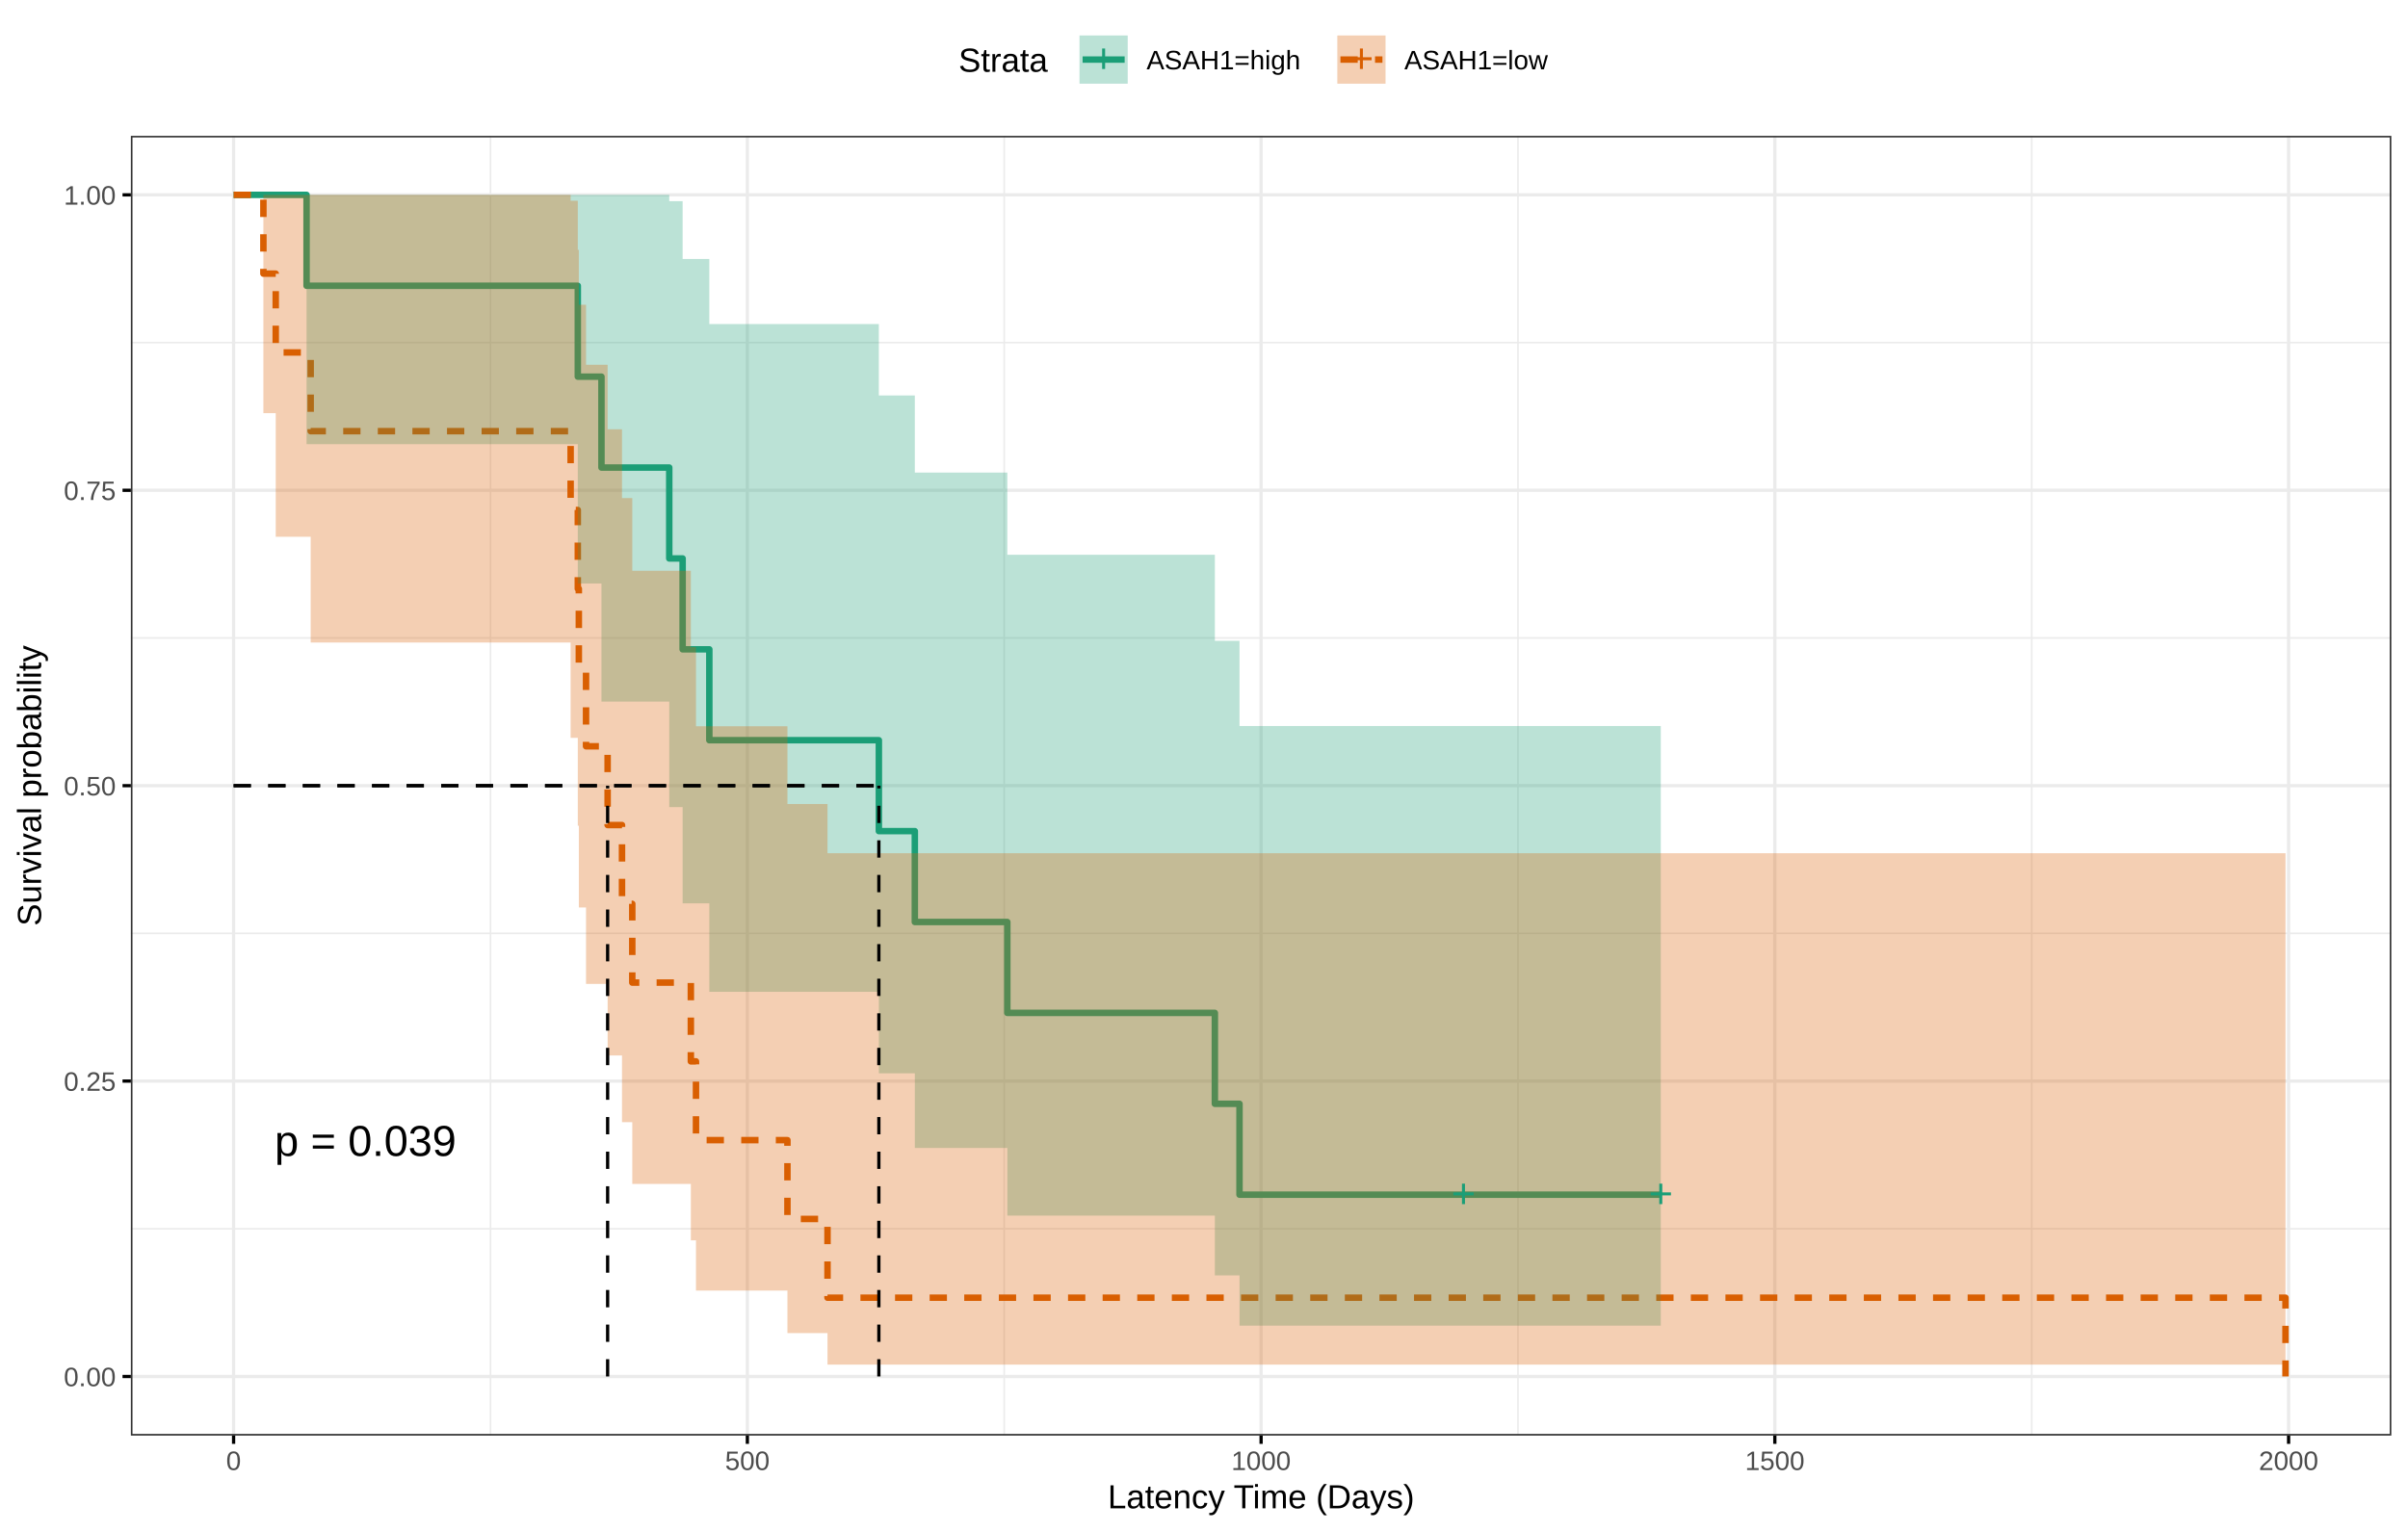
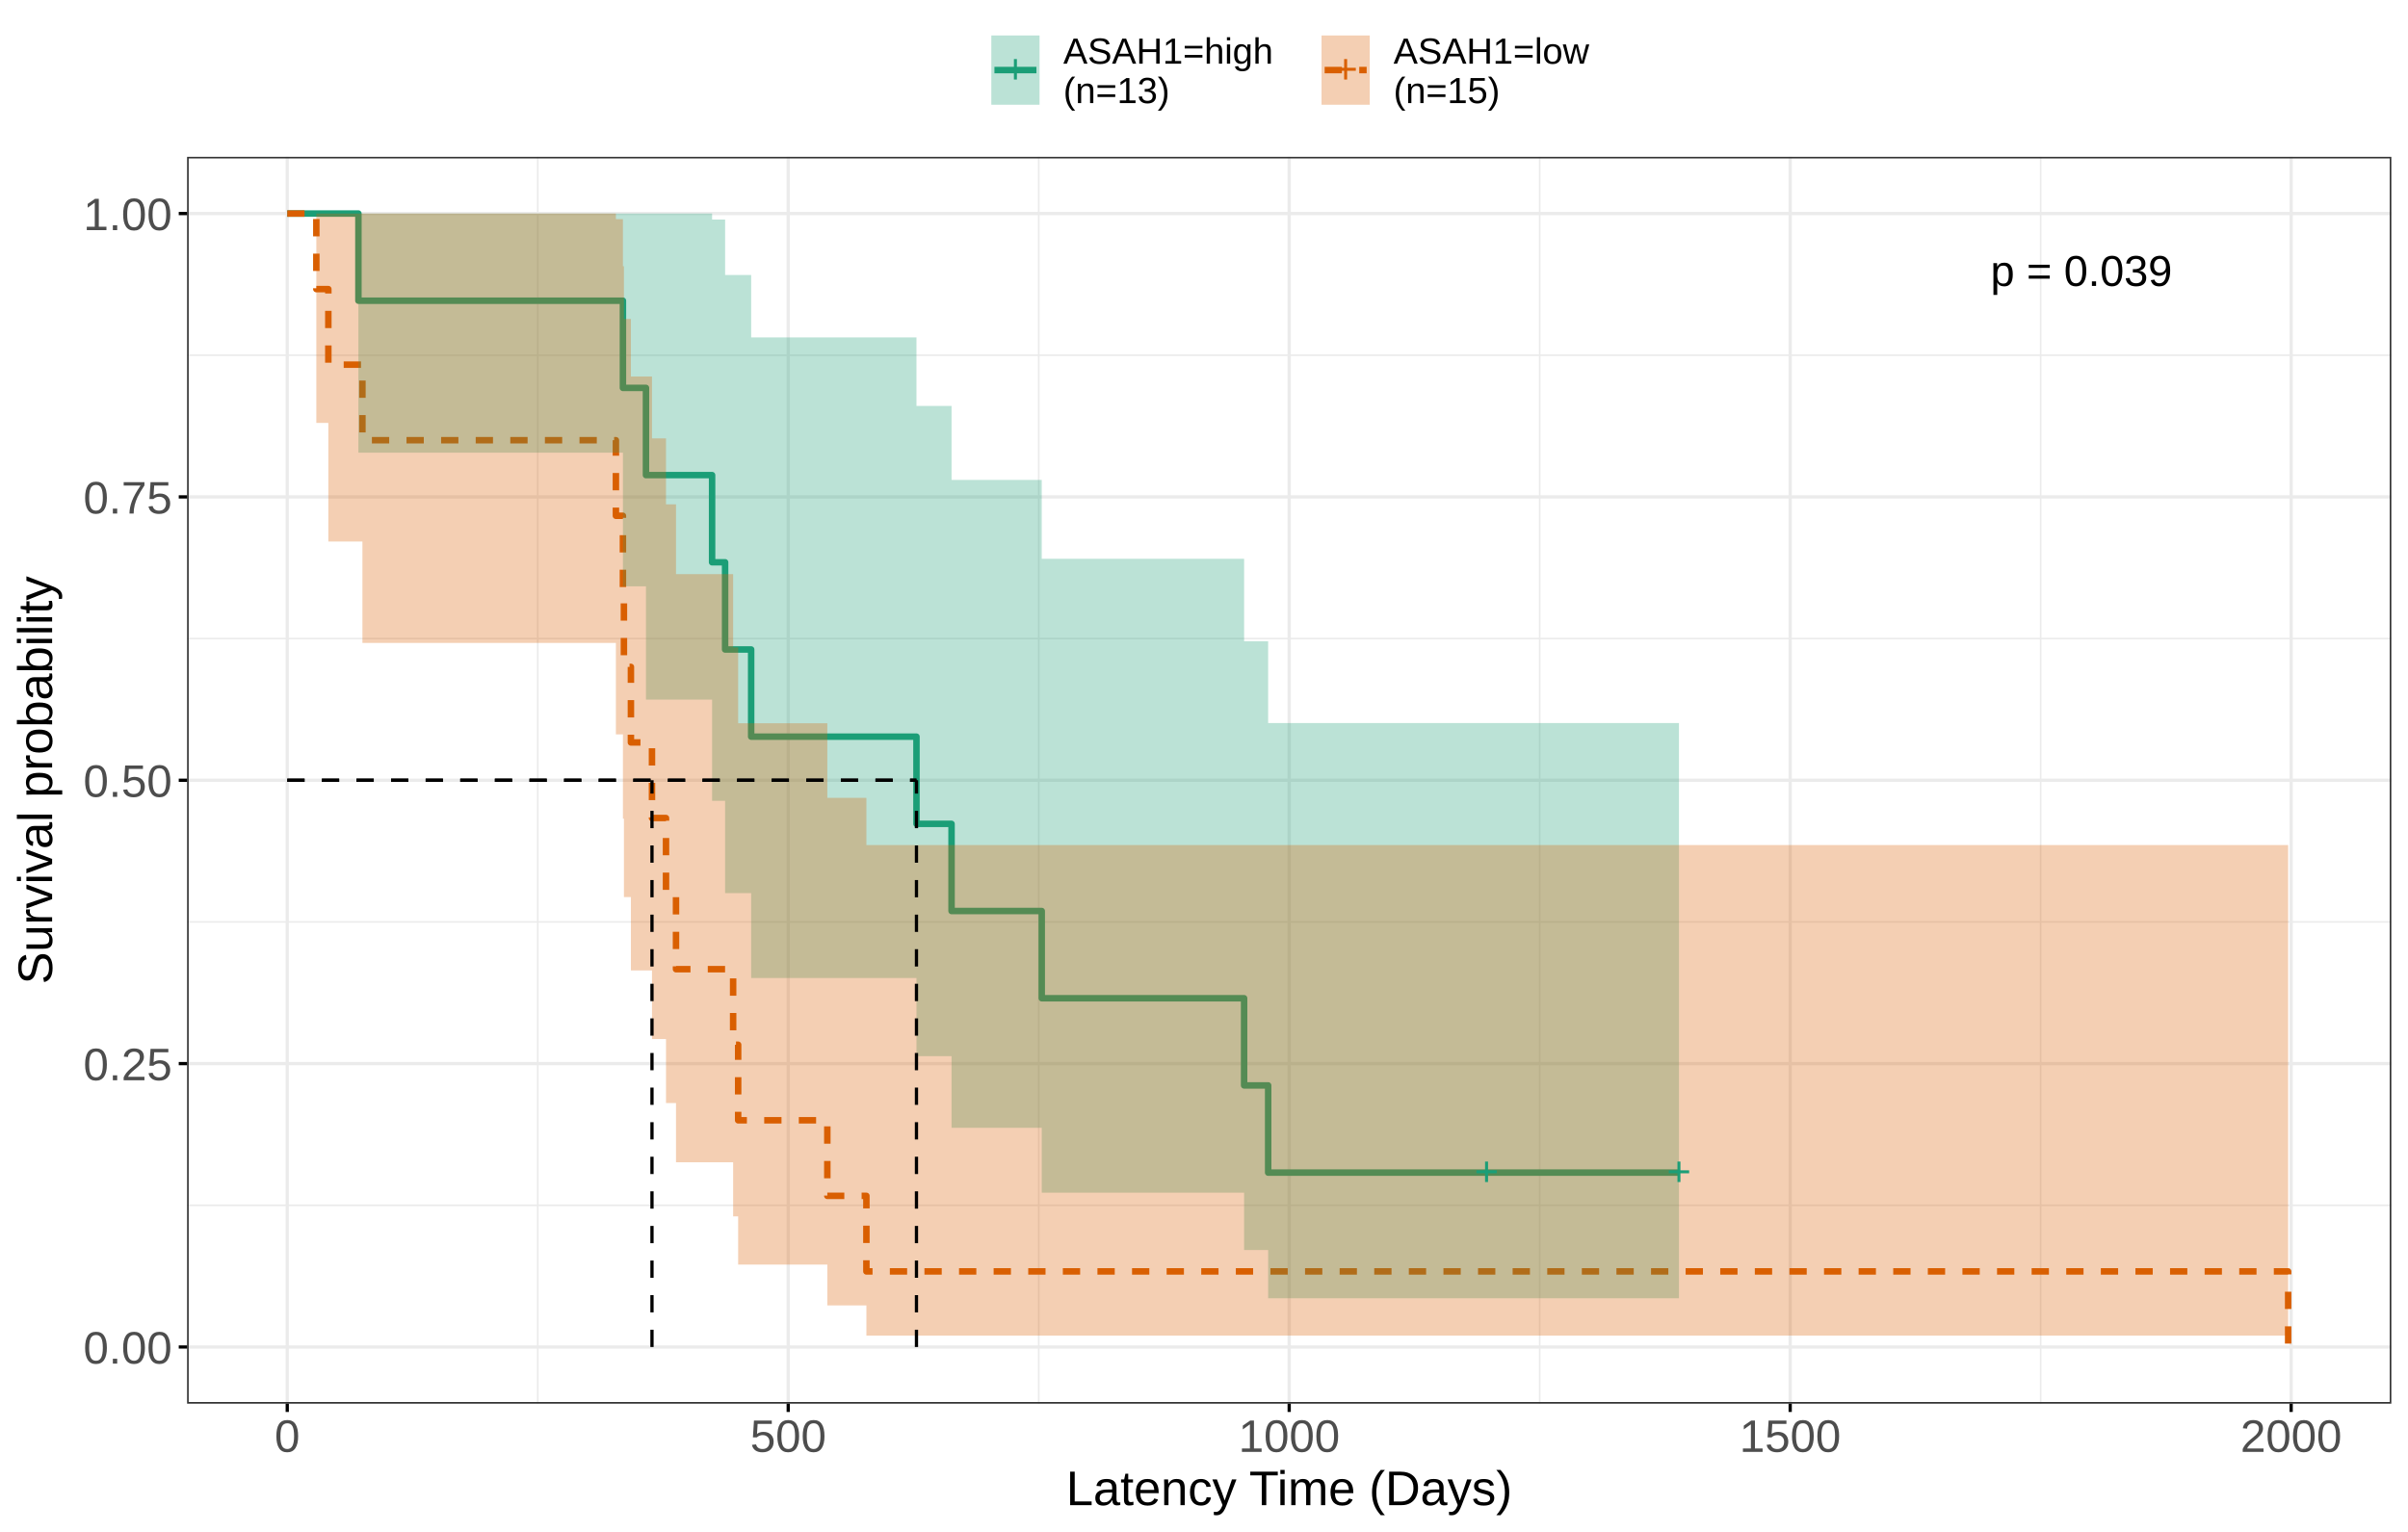
<svg xmlns="http://www.w3.org/2000/svg" class="svglite" width="792.00pt" height="504.00pt" viewBox="0 0 792.00 504.00">
  <defs>
    <style type="text/css">
    .svglite line, .svglite polyline, .svglite polygon, .svglite path, .svglite rect, .svglite circle {
      fill: none;
      stroke: #000000;
      stroke-linecap: round;
      stroke-linejoin: round;
      stroke-miterlimit: 10.00;
    }
    .svglite text {
      white-space: pre;
    }
  </style>
  </defs>
  <rect width="100%" height="100%" style="stroke: none; fill: #FFFFFF;" />
  <defs>
    <clipPath id="cpMC4wMHw3OTIuMDB8MC4wMHw1MDQuMDA=">
      <rect x="0.00" y="0.00" width="792.00" height="504.00" />
    </clipPath>
  </defs>
  <g clip-path="url(#cpMC4wMHw3OTIuMDB8MC4wMHw1MDQuMDA=)">
-     <rect x="0.00" y="0.00" width="792.00" height="504.00" style="stroke-width: 1.07; stroke: #FFFFFF; fill: #FFFFFF;" />
+     <rect x="0" y="-0" width="792.00" height="504.00" style="stroke-width: 1.07; stroke: #FFFFFF; fill: #FFFFFF;" />
  </g>
  <defs>
-     <clipPath id="cpNDMuMDR8Nzg2LjUyfDQ0LjY4fDQ3Mi4yOQ==">
-       <rect x="43.04" y="44.68" width="743.48" height="427.62" />
+     <clipPath id="cpNjEuNTN8Nzg2LjUyfDUxLjYwfDQ2MS44MA==">
+       <rect x="61.53" y="51.60" width="724.99" height="410.20" />
    </clipPath>
  </defs>
-   <g clip-path="url(#cpNDMuMDR8Nzg2LjUyfDQ0LjY4fDQ3Mi4yOQ==)">
-     <rect x="43.04" y="44.68" width="743.48" height="427.62" style="stroke-width: 1.07; stroke: none; fill: #FFFFFF;" />
-     <polyline points="43.04,404.26 786.52,404.26 " style="stroke-width: 0.53; stroke: #EBEBEB; stroke-linecap: butt;" />
-     <polyline points="43.04,307.08 786.52,307.08 " style="stroke-width: 0.53; stroke: #EBEBEB; stroke-linecap: butt;" />
-     <polyline points="43.04,209.89 786.52,209.89 " style="stroke-width: 0.53; stroke: #EBEBEB; stroke-linecap: butt;" />
-     <polyline points="43.04,112.71 786.52,112.71 " style="stroke-width: 0.53; stroke: #EBEBEB; stroke-linecap: butt;" />
-     <polyline points="161.32,472.29 161.32,44.68 " style="stroke-width: 0.53; stroke: #EBEBEB; stroke-linecap: butt;" />
-     <polyline points="330.29,472.29 330.29,44.68 " style="stroke-width: 0.53; stroke: #EBEBEB; stroke-linecap: butt;" />
-     <polyline points="499.27,472.29 499.27,44.68 " style="stroke-width: 0.53; stroke: #EBEBEB; stroke-linecap: butt;" />
-     <polyline points="668.24,472.29 668.24,44.68 " style="stroke-width: 0.53; stroke: #EBEBEB; stroke-linecap: butt;" />
-     <polyline points="43.04,452.86 786.52,452.86 " style="stroke-width: 1.07; stroke: #EBEBEB; stroke-linecap: butt;" />
-     <polyline points="43.04,355.67 786.52,355.67 " style="stroke-width: 1.07; stroke: #EBEBEB; stroke-linecap: butt;" />
-     <polyline points="43.04,258.49 786.52,258.49 " style="stroke-width: 1.07; stroke: #EBEBEB; stroke-linecap: butt;" />
-     <polyline points="43.04,161.30 786.52,161.30 " style="stroke-width: 1.07; stroke: #EBEBEB; stroke-linecap: butt;" />
-     <polyline points="43.04,64.11 786.52,64.11 " style="stroke-width: 1.07; stroke: #EBEBEB; stroke-linecap: butt;" />
-     <polyline points="76.83,472.29 76.83,44.68 " style="stroke-width: 1.07; stroke: #EBEBEB; stroke-linecap: butt;" />
-     <polyline points="245.81,472.29 245.81,44.68 " style="stroke-width: 1.07; stroke: #EBEBEB; stroke-linecap: butt;" />
-     <polyline points="414.78,472.29 414.78,44.68 " style="stroke-width: 1.07; stroke: #EBEBEB; stroke-linecap: butt;" />
-     <polyline points="583.75,472.29 583.75,44.68 " style="stroke-width: 1.07; stroke: #EBEBEB; stroke-linecap: butt;" />
-     <polyline points="752.73,472.29 752.73,44.68 " style="stroke-width: 1.07; stroke: #EBEBEB; stroke-linecap: butt;" />
-     <polyline points="76.83,64.11 100.83,64.11 100.83,94.02 190.04,94.02 190.04,123.92 197.82,123.92 197.82,153.82 220.12,153.82 220.12,183.73 224.52,183.73 224.52,213.63 233.30,213.63 233.30,243.53 289.06,243.53 289.06,273.44 300.89,273.44 300.89,303.34 331.31,303.34 331.31,333.24 399.57,333.24 399.57,363.15 407.68,363.15 407.68,393.05 481.35,393.05 481.35,393.05 546.24,393.05 546.24,393.05 " style="stroke-width: 2.13; stroke: #1B9E77; stroke-linecap: butt;" />
-     <polyline points="76.83,64.11 86.63,64.11 86.63,90.03 90.69,90.03 90.69,115.95 102.18,115.95 102.18,141.86 187.68,141.86 187.68,167.78 190.04,167.78 190.04,193.70 190.38,193.70 190.38,219.61 192.75,219.61 192.75,245.53 199.85,245.53 199.85,271.44 204.58,271.44 204.58,297.36 207.96,297.36 207.96,323.28 227.22,323.28 227.22,349.19 228.91,349.19 228.91,375.11 258.99,375.11 258.99,401.03 272.17,401.03 272.17,426.94 751.71,426.94 751.71,452.86 " style="stroke-width: 2.13; stroke: #D95F02; stroke-dasharray: 5.69,5.69; stroke-linecap: butt;" />
-     <polygon points="76.83,64.11 100.83,64.11 100.83,64.11 190.04,64.11 190.04,64.11 197.82,64.11 197.82,64.11 220.12,64.11 220.12,66.18 224.52,66.18 224.52,85.20 233.30,85.20 233.30,106.61 289.06,106.61 289.06,130.11 300.89,130.11 300.89,155.48 331.31,155.48 331.31,182.52 399.57,182.52 399.57,210.83 407.68,210.83 407.68,238.86 481.35,238.86 481.35,238.86 546.24,238.86 546.24,238.86 546.24,436.14 546.24,436.14 481.35,436.14 481.35,436.14 407.68,436.14 407.68,419.61 399.57,419.61 399.57,399.93 331.31,399.93 331.31,377.68 300.89,377.68 300.89,353.12 289.06,353.12 289.06,326.31 233.30,326.31 233.30,297.20 224.52,297.20 224.52,265.54 220.12,265.54 220.12,230.83 197.82,230.83 197.82,191.97 190.04,191.97 190.04,146.13 100.83,146.13 100.83,64.11 76.83,64.11 " style="stroke-width: 0.00; stroke: none; stroke-linecap: butt; fill: #1B9E77; fill-opacity: 0.30;" />
-     <polyline points="76.83,64.11 100.83,64.11 100.83,64.11 190.04,64.11 190.04,64.11 197.82,64.11 197.82,64.11 220.12,64.11 220.12,66.18 224.52,66.18 224.52,85.20 233.30,85.20 233.30,106.61 289.06,106.61 289.06,130.11 300.89,130.11 300.89,155.48 331.31,155.48 331.31,182.52 399.57,182.52 399.57,210.83 407.68,210.83 407.68,238.86 481.35,238.86 481.35,238.86 546.24,238.86 546.24,238.86 " style="stroke-width: 1.07; stroke: none; stroke-linecap: butt;" />
-     <polyline points="546.24,436.14 546.24,436.14 481.35,436.14 481.35,436.14 407.68,436.14 407.68,419.61 399.57,419.61 399.57,399.93 331.31,399.93 331.31,377.68 300.89,377.68 300.89,353.12 289.06,353.12 289.06,326.31 233.30,326.31 233.30,297.20 224.52,297.20 224.52,265.54 220.12,265.54 220.12,230.83 197.82,230.83 197.82,191.97 190.04,191.97 190.04,146.13 100.83,146.13 100.83,64.11 76.83,64.11 " style="stroke-width: 1.07; stroke: none; stroke-linecap: butt;" />
-     <polygon points="76.83,64.11 86.63,64.11 86.63,64.11 90.69,64.11 90.69,64.11 102.18,64.11 102.18,64.11 187.68,64.11 187.68,66.05 190.04,66.05 190.04,82.19 190.38,82.19 190.38,100.27 192.75,100.27 192.75,120.01 199.85,120.01 199.85,141.24 204.58,141.24 204.58,163.86 207.96,163.86 207.96,187.79 227.22,187.79 227.22,212.92 228.91,212.92 228.91,238.94 258.99,238.94 258.99,264.52 272.17,264.52 272.17,280.71 751.71,280.71 751.71,448.96 272.17,448.96 272.17,438.59 258.99,438.59 258.99,424.60 228.91,424.60 228.91,408.07 227.22,408.07 227.22,389.51 207.96,389.51 207.96,369.19 204.58,369.19 204.58,347.25 199.85,347.25 199.85,323.71 192.75,323.71 192.75,298.56 190.38,298.56 190.38,271.66 190.04,271.66 190.04,242.75 187.68,242.75 187.68,211.39 102.18,211.39 102.18,176.60 90.69,176.60 90.69,135.93 86.63,135.93 86.63,64.11 76.83,64.11 " style="stroke-width: 0.00; stroke: none; stroke-linecap: butt; fill: #D95F02; fill-opacity: 0.30;" />
-     <polyline points="76.83,64.11 86.63,64.11 86.63,64.11 90.69,64.11 90.69,64.11 102.18,64.11 102.18,64.11 187.68,64.11 187.68,66.05 190.04,66.05 190.04,82.19 190.38,82.19 190.38,100.27 192.75,100.27 192.75,120.01 199.85,120.01 199.85,141.24 204.58,141.24 204.58,163.86 207.96,163.86 207.96,187.79 227.22,187.79 227.22,212.92 228.91,212.92 228.91,238.94 258.99,238.94 258.99,264.52 272.17,264.52 272.17,280.71 751.71,280.71 " style="stroke-width: 1.07; stroke: none; stroke-linecap: butt;" />
-     <polyline points="751.71,448.96 272.17,448.96 272.17,438.59 258.99,438.59 258.99,424.60 228.91,424.60 228.91,408.07 227.22,408.07 227.22,389.51 207.96,389.51 207.96,369.19 204.58,369.19 204.58,347.25 199.85,347.25 199.85,323.71 192.75,323.71 192.75,298.56 190.38,298.56 190.38,271.66 190.04,271.66 190.04,242.75 187.68,242.75 187.68,211.39 102.18,211.39 102.18,176.60 90.69,176.60 90.69,135.93 86.63,135.93 86.63,64.11 76.83,64.11 " style="stroke-width: 1.07; stroke: none; stroke-linecap: butt;" />
-     <text x="481.35" y="397.36" text-anchor="middle" style="font-size: 13.75px;fill: #1B9E77; font-family: &quot;Arimo&quot;;" textLength="11.51px" lengthAdjust="spacingAndGlyphs">+</text>
-     <text x="546.24" y="397.36" text-anchor="middle" style="font-size: 13.75px;fill: #1B9E77; font-family: &quot;Arimo&quot;;" textLength="11.51px" lengthAdjust="spacingAndGlyphs">+</text>
-     <text x="90.33" y="380.29" style="font-size: 14.23px; font-family: &quot;Arimo&quot;;" textLength="70.71px" lengthAdjust="spacingAndGlyphs">p = 0.039</text>
-     <line x1="76.83" y1="258.49" x2="289.06" y2="258.49" style="stroke-width: 1.07; stroke-dasharray: 5.69,5.69; stroke-linecap: butt;" />
-     <line x1="76.83" y1="258.49" x2="289.06" y2="258.49" style="stroke-width: 1.07; stroke-dasharray: 5.69,5.69; stroke-linecap: butt;" />
-     <line x1="289.06" y1="452.86" x2="289.06" y2="258.49" style="stroke-width: 1.07; stroke-dasharray: 5.69,5.69; stroke-linecap: butt;" />
-     <line x1="199.85" y1="452.86" x2="199.85" y2="258.49" style="stroke-width: 1.07; stroke-dasharray: 5.69,5.69; stroke-linecap: butt;" />
-     <rect x="43.04" y="44.68" width="743.48" height="427.62" style="stroke-width: 1.07; stroke: #333333;" />
+   <g clip-path="url(#cpNjEuNTN8Nzg2LjUyfDUxLjYwfDQ2MS44MA==)">
+     <rect x="61.53" y="51.60" width="724.99" height="410.20" style="stroke-width: 1.07; stroke: none; fill: #FFFFFF;" />
+     <polyline points="61.53,396.55 786.52,396.55 " style="stroke-width: 0.53; stroke: #EBEBEB; stroke-linecap: butt;" />
+     <polyline points="61.53,303.32 786.52,303.32 " style="stroke-width: 0.53; stroke: #EBEBEB; stroke-linecap: butt;" />
+     <polyline points="61.53,210.09 786.52,210.09 " style="stroke-width: 0.53; stroke: #EBEBEB; stroke-linecap: butt;" />
+     <polyline points="61.53,116.86 786.52,116.86 " style="stroke-width: 0.53; stroke: #EBEBEB; stroke-linecap: butt;" />
+     <polyline points="176.87,461.80 176.87,51.60 " style="stroke-width: 0.53; stroke: #EBEBEB; stroke-linecap: butt;" />
+     <polyline points="341.64,461.80 341.64,51.60 " style="stroke-width: 0.53; stroke: #EBEBEB; stroke-linecap: butt;" />
+     <polyline points="506.41,461.80 506.41,51.60 " style="stroke-width: 0.53; stroke: #EBEBEB; stroke-linecap: butt;" />
+     <polyline points="671.18,461.80 671.18,51.60 " style="stroke-width: 0.53; stroke: #EBEBEB; stroke-linecap: butt;" />
+     <polyline points="61.53,443.16 786.52,443.16 " style="stroke-width: 1.07; stroke: #EBEBEB; stroke-linecap: butt;" />
+     <polyline points="61.53,349.93 786.52,349.93 " style="stroke-width: 1.07; stroke: #EBEBEB; stroke-linecap: butt;" />
+     <polyline points="61.53,256.70 786.52,256.70 " style="stroke-width: 1.07; stroke: #EBEBEB; stroke-linecap: butt;" />
+     <polyline points="61.53,163.48 786.52,163.48 " style="stroke-width: 1.07; stroke: #EBEBEB; stroke-linecap: butt;" />
+     <polyline points="61.53,70.25 786.52,70.25 " style="stroke-width: 1.07; stroke: #EBEBEB; stroke-linecap: butt;" />
+     <polyline points="94.48,461.80 94.48,51.60 " style="stroke-width: 1.07; stroke: #EBEBEB; stroke-linecap: butt;" />
+     <polyline points="259.25,461.80 259.25,51.60 " style="stroke-width: 1.07; stroke: #EBEBEB; stroke-linecap: butt;" />
+     <polyline points="424.02,461.80 424.02,51.60 " style="stroke-width: 1.07; stroke: #EBEBEB; stroke-linecap: butt;" />
+     <polyline points="588.80,461.80 588.80,51.60 " style="stroke-width: 1.07; stroke: #EBEBEB; stroke-linecap: butt;" />
+     <polyline points="753.57,461.80 753.57,51.60 " style="stroke-width: 1.07; stroke: #EBEBEB; stroke-linecap: butt;" />
+     <polyline points="94.48,70.25 117.88,70.25 117.88,98.93 204.88,98.93 204.88,127.62 212.46,127.62 212.46,156.31 234.21,156.31 234.21,184.99 238.49,184.99 238.49,213.68 247.06,213.68 247.06,242.36 301.43,242.36 301.43,271.05 312.97,271.05 312.97,299.73 342.63,299.73 342.63,328.42 409.19,328.42 409.19,357.10 417.10,357.10 417.10,385.79 488.94,385.79 488.94,385.79 552.22,385.79 552.22,385.79 " style="stroke-width: 2.13; stroke: #1B9E77; stroke-linecap: butt;" />
+     <polyline points="94.48,70.25 104.04,70.25 104.04,95.11 107.99,95.11 107.99,119.97 119.20,119.97 119.20,144.83 202.57,144.83 202.57,169.69 204.88,169.69 204.88,194.55 205.21,194.55 205.21,219.41 207.51,219.41 207.51,244.27 214.44,244.27 214.44,269.13 219.05,269.13 219.05,294.00 222.34,294.00 222.34,318.86 241.13,318.86 241.13,343.72 242.78,343.72 242.78,368.58 272.11,368.58 272.11,393.44 284.96,393.44 284.96,418.30 752.58,418.30 752.58,443.16 " style="stroke-width: 2.13; stroke: #D95F02; stroke-dasharray: 5.69,5.69; stroke-linecap: butt;" />
+     <polygon points="94.48,70.25 117.88,70.25 117.88,70.25 204.88,70.25 204.88,70.25 212.46,70.25 212.46,70.25 234.21,70.25 234.21,72.23 238.49,72.23 238.49,90.47 247.06,90.47 247.06,111.01 301.43,111.01 301.43,133.55 312.97,133.55 312.97,157.89 342.63,157.89 342.63,183.84 409.19,183.84 409.19,210.99 417.10,210.99 417.10,237.88 488.94,237.88 488.94,237.88 552.22,237.88 552.22,237.88 552.22,427.13 552.22,427.13 488.94,427.13 488.94,427.13 417.10,427.13 417.10,411.26 409.19,411.26 409.19,392.39 342.63,392.39 342.63,371.05 312.97,371.05 312.97,347.48 301.43,347.48 301.43,321.77 247.06,321.77 247.06,293.84 238.49,293.84 238.49,263.47 234.21,263.47 234.21,230.17 212.46,230.17 212.46,192.90 204.88,192.90 204.88,148.93 117.88,148.93 117.88,70.25 94.48,70.25 " style="stroke-width: 0.00; stroke: none; stroke-linecap: butt; fill: #1B9E77; fill-opacity: 0.30;" />
+     <polyline points="94.48,70.25 117.88,70.25 117.88,70.25 204.88,70.25 204.88,70.25 212.46,70.25 212.46,70.25 234.21,70.25 234.21,72.23 238.49,72.23 238.49,90.47 247.06,90.47 247.06,111.01 301.43,111.01 301.43,133.55 312.97,133.55 312.97,157.89 342.63,157.89 342.63,183.84 409.19,183.84 409.19,210.99 417.10,210.99 417.10,237.88 488.94,237.88 488.94,237.88 552.22,237.88 552.22,237.88 " style="stroke-width: 1.07; stroke: none; stroke-linecap: butt;" />
+     <polyline points="552.22,427.13 552.22,427.13 488.94,427.13 488.94,427.13 417.10,427.13 417.10,411.26 409.19,411.26 409.19,392.39 342.63,392.39 342.63,371.05 312.97,371.05 312.97,347.48 301.43,347.48 301.43,321.77 247.06,321.77 247.06,293.84 238.49,293.84 238.49,263.47 234.21,263.47 234.21,230.17 212.46,230.17 212.46,192.90 204.88,192.90 204.88,148.93 117.88,148.93 117.88,70.25 94.48,70.25 " style="stroke-width: 1.07; stroke: none; stroke-linecap: butt;" />
+     <polygon points="94.48,70.25 104.04,70.25 104.04,70.25 107.99,70.25 107.99,70.25 119.20,70.25 119.20,70.25 202.57,70.25 202.57,72.10 204.88,72.10 204.88,87.59 205.21,87.59 205.21,104.94 207.51,104.94 207.51,123.87 214.44,123.87 214.44,144.23 219.05,144.23 219.05,165.93 222.34,165.93 222.34,188.89 241.13,188.89 241.13,213.00 242.78,213.00 242.78,237.95 272.11,237.95 272.11,262.49 284.96,262.49 284.96,278.02 752.58,278.02 752.58,439.42 284.96,439.42 284.96,429.48 272.11,429.48 272.11,416.05 242.78,416.05 242.78,400.19 241.13,400.19 241.13,382.39 222.34,382.39 222.34,362.90 219.05,362.90 219.05,341.85 214.44,341.85 214.44,319.27 207.51,319.27 207.51,295.14 205.21,295.14 205.21,269.34 204.88,269.34 204.88,241.61 202.57,241.61 202.57,211.52 119.20,211.52 119.20,178.16 107.99,178.16 107.99,139.14 104.04,139.14 104.04,70.25 94.48,70.25 " style="stroke-width: 0.00; stroke: none; stroke-linecap: butt; fill: #D95F02; fill-opacity: 0.30;" />
+     <polyline points="94.48,70.25 104.04,70.25 104.04,70.25 107.99,70.25 107.99,70.25 119.20,70.25 119.20,70.25 202.57,70.25 202.57,72.10 204.88,72.10 204.88,87.59 205.21,87.59 205.21,104.94 207.51,104.94 207.51,123.87 214.44,123.87 214.44,144.23 219.05,144.23 219.05,165.93 222.34,165.93 222.34,188.89 241.13,188.89 241.13,213.00 242.78,213.00 242.78,237.95 272.11,237.95 272.11,262.49 284.96,262.49 284.96,278.02 752.58,278.02 " style="stroke-width: 1.07; stroke: none; stroke-linecap: butt;" />
+     <polyline points="752.58,439.42 284.96,439.42 284.96,429.48 272.11,429.48 272.11,416.05 242.78,416.05 242.78,400.19 241.13,400.19 241.13,382.39 222.34,382.39 222.34,362.90 219.05,362.90 219.05,341.85 214.44,341.85 214.44,319.27 207.51,319.27 207.51,295.14 205.21,295.14 205.21,269.34 204.88,269.34 204.88,241.61 202.57,241.61 202.57,211.52 119.20,211.52 119.20,178.16 107.99,178.16 107.99,139.14 104.04,139.14 104.04,70.25 94.48,70.25 " style="stroke-width: 1.07; stroke: none; stroke-linecap: butt;" />
+     <text x="488.94" y="390.09" text-anchor="middle" style="font-size: 13.75px;fill: #1B9E77; font-family: &quot;Arimo&quot;;" textLength="11.51px" lengthAdjust="spacingAndGlyphs">+</text>
+     <text x="552.22" y="390.09" text-anchor="middle" style="font-size: 13.75px;fill: #1B9E77; font-family: &quot;Arimo&quot;;" textLength="11.51px" lengthAdjust="spacingAndGlyphs">+</text>
+     <text x="654.70" y="94.08" style="font-size: 14.23px; font-family: &quot;Arimo&quot;;" textLength="70.71px" lengthAdjust="spacingAndGlyphs">p = 0.039</text>
+     <line x1="94.48" y1="256.70" x2="301.43" y2="256.70" style="stroke-width: 1.07; stroke-dasharray: 5.69,5.69; stroke-linecap: butt;" />
+     <line x1="94.48" y1="256.70" x2="301.43" y2="256.70" style="stroke-width: 1.07; stroke-dasharray: 5.69,5.69; stroke-linecap: butt;" />
+     <line x1="301.43" y1="443.16" x2="301.43" y2="256.70" style="stroke-width: 1.07; stroke-dasharray: 5.69,5.69; stroke-linecap: butt;" />
+     <line x1="214.44" y1="443.16" x2="214.44" y2="256.70" style="stroke-width: 1.07; stroke-dasharray: 5.69,5.69; stroke-linecap: butt;" />
+     <rect x="61.53" y="51.60" width="724.99" height="410.20" style="stroke-width: 1.07; stroke: #333333;" />
  </g>
  <g clip-path="url(#cpMC4wMHw3OTIuMDB8MC4wMHw1MDQuMDA=)">
-     <text x="38.11" y="456.07" text-anchor="end" style="font-size: 8.80px;fill: #4D4D4D; font-family: &quot;Arimo&quot;;" textLength="19.58px" lengthAdjust="spacingAndGlyphs">0.00</text>
-     <text x="38.11" y="358.88" text-anchor="end" style="font-size: 8.80px;fill: #4D4D4D; font-family: &quot;Arimo&quot;;" textLength="19.58px" lengthAdjust="spacingAndGlyphs">0.25</text>
-     <text x="38.11" y="261.69" text-anchor="end" style="font-size: 8.80px;fill: #4D4D4D; font-family: &quot;Arimo&quot;;" textLength="19.58px" lengthAdjust="spacingAndGlyphs">0.50</text>
-     <text x="38.11" y="164.51" text-anchor="end" style="font-size: 8.80px;fill: #4D4D4D; font-family: &quot;Arimo&quot;;" textLength="19.58px" lengthAdjust="spacingAndGlyphs">0.75</text>
-     <text x="38.11" y="67.32" text-anchor="end" style="font-size: 8.80px;fill: #4D4D4D; font-family: &quot;Arimo&quot;;" textLength="19.58px" lengthAdjust="spacingAndGlyphs">1.00</text>
-     <polyline points="40.30,452.86 43.04,452.86 " style="stroke-width: 1.07; stroke-linecap: butt;" />
-     <polyline points="40.30,355.67 43.04,355.67 " style="stroke-width: 1.07; stroke-linecap: butt;" />
-     <polyline points="40.30,258.49 43.04,258.49 " style="stroke-width: 1.07; stroke-linecap: butt;" />
-     <polyline points="40.30,161.30 43.04,161.30 " style="stroke-width: 1.07; stroke-linecap: butt;" />
-     <polyline points="40.30,64.11 43.04,64.11 " style="stroke-width: 1.07; stroke-linecap: butt;" />
-     <polyline points="76.83,475.03 76.83,472.29 " style="stroke-width: 1.07; stroke-linecap: butt;" />
-     <polyline points="245.81,475.03 245.81,472.29 " style="stroke-width: 1.07; stroke-linecap: butt;" />
-     <polyline points="414.78,475.03 414.78,472.29 " style="stroke-width: 1.07; stroke-linecap: butt;" />
-     <polyline points="583.75,475.03 583.75,472.29 " style="stroke-width: 1.07; stroke-linecap: butt;" />
-     <polyline points="752.73,475.03 752.73,472.29 " style="stroke-width: 1.07; stroke-linecap: butt;" />
-     <text x="76.83" y="483.64" text-anchor="middle" style="font-size: 8.80px;fill: #4D4D4D; font-family: &quot;Arimo&quot;;" textLength="5.59px" lengthAdjust="spacingAndGlyphs">0</text>
-     <text x="245.81" y="483.64" text-anchor="middle" style="font-size: 8.80px;fill: #4D4D4D; font-family: &quot;Arimo&quot;;" textLength="16.78px" lengthAdjust="spacingAndGlyphs">500</text>
-     <text x="414.78" y="483.64" text-anchor="middle" style="font-size: 8.80px;fill: #4D4D4D; font-family: &quot;Arimo&quot;;" textLength="22.38px" lengthAdjust="spacingAndGlyphs">1000</text>
-     <text x="583.75" y="483.64" text-anchor="middle" style="font-size: 8.80px;fill: #4D4D4D; font-family: &quot;Arimo&quot;;" textLength="22.38px" lengthAdjust="spacingAndGlyphs">1500</text>
-     <text x="752.73" y="483.64" text-anchor="middle" style="font-size: 8.80px;fill: #4D4D4D; font-family: &quot;Arimo&quot;;" textLength="22.38px" lengthAdjust="spacingAndGlyphs">2000</text>
-     <text x="414.78" y="496.23" text-anchor="middle" style="font-size: 11.00px; font-family: &quot;Arimo&quot;;" textLength="113.43px" lengthAdjust="spacingAndGlyphs">Latency Time (Days)</text>
-     <text transform="translate(13.50,258.49) rotate(-90)" text-anchor="middle" style="font-size: 11.00px; font-family: &quot;Arimo&quot;;" textLength="106.55px" lengthAdjust="spacingAndGlyphs">Survival probability</text>
-     <rect x="309.78" y="5.48" width="210.00" height="28.24" style="stroke-width: 1.07; stroke: none; fill: #FFFFFF;" />
-     <text x="315.26" y="23.61" style="font-size: 11.00px; font-family: &quot;Arimo&quot;;" textLength="33.61px" lengthAdjust="spacingAndGlyphs">Strata</text>
-     <rect x="354.35" y="10.96" width="17.28" height="17.28" style="stroke-width: 1.07; stroke: none; fill: #FFFFFF;" />
-     <line x1="356.07" y1="19.60" x2="369.90" y2="19.60" style="stroke-width: 2.13; stroke: #1B9E77; stroke-linecap: butt;" />
-     <rect x="355.05" y="11.67" width="15.86" height="15.86" style="stroke-width: 1.07; stroke: none; stroke-linecap: butt; stroke-linejoin: miter; fill: #1B9E77; fill-opacity: 0.30;" />
-     <text x="362.99" y="23.90" text-anchor="middle" style="font-size: 13.75px;fill: #1B9E77; font-family: &quot;Arimo&quot;;" textLength="11.51px" lengthAdjust="spacingAndGlyphs">+</text>
-     <rect x="439.14" y="10.96" width="17.28" height="17.28" style="stroke-width: 1.07; stroke: none; fill: #FFFFFF;" />
-     <line x1="440.87" y1="19.60" x2="454.69" y2="19.60" style="stroke-width: 2.13; stroke: #D95F02; stroke-dasharray: 5.69,5.69; stroke-linecap: butt;" />
-     <rect x="439.85" y="11.67" width="15.86" height="15.86" style="stroke-width: 1.07; stroke: none; stroke-linecap: butt; stroke-linejoin: miter; fill: #D95F02; fill-opacity: 0.30;" />
-     <text x="447.78" y="23.90" text-anchor="middle" style="font-size: 13.75px;fill: #D95F02; font-family: &quot;Arimo&quot;;" textLength="11.51px" lengthAdjust="spacingAndGlyphs">+</text>
-     <text x="377.11" y="22.81" style="font-size: 8.80px; font-family: &quot;Arimo&quot;;" textLength="56.56px" lengthAdjust="spacingAndGlyphs">ASAH1=high</text>
-     <text x="461.90" y="22.81" style="font-size: 8.80px; font-family: &quot;Arimo&quot;;" textLength="52.40px" lengthAdjust="spacingAndGlyphs">ASAH1=low</text>
+     <text x="56.60" y="448.63" text-anchor="end" style="font-size: 15.00px;fill: #4D4D4D; font-family: &quot;Arimo&quot;;" textLength="33.39px" lengthAdjust="spacingAndGlyphs">0.00</text>
+     <text x="56.60" y="355.40" text-anchor="end" style="font-size: 15.00px;fill: #4D4D4D; font-family: &quot;Arimo&quot;;" textLength="33.39px" lengthAdjust="spacingAndGlyphs">0.25</text>
+     <text x="56.60" y="262.17" text-anchor="end" style="font-size: 15.00px;fill: #4D4D4D; font-family: &quot;Arimo&quot;;" textLength="33.39px" lengthAdjust="spacingAndGlyphs">0.50</text>
+     <text x="56.60" y="168.95" text-anchor="end" style="font-size: 15.00px;fill: #4D4D4D; font-family: &quot;Arimo&quot;;" textLength="33.39px" lengthAdjust="spacingAndGlyphs">0.75</text>
+     <text x="56.60" y="75.72" text-anchor="end" style="font-size: 15.00px;fill: #4D4D4D; font-family: &quot;Arimo&quot;;" textLength="33.39px" lengthAdjust="spacingAndGlyphs">1.00</text>
+     <polyline points="58.79,443.16 61.53,443.16 " style="stroke-width: 1.07; stroke-linecap: butt;" />
+     <polyline points="58.79,349.93 61.53,349.93 " style="stroke-width: 1.07; stroke-linecap: butt;" />
+     <polyline points="58.79,256.70 61.53,256.70 " style="stroke-width: 1.07; stroke-linecap: butt;" />
+     <polyline points="58.79,163.48 61.53,163.48 " style="stroke-width: 1.07; stroke-linecap: butt;" />
+     <polyline points="58.79,70.25 61.53,70.25 " style="stroke-width: 1.07; stroke-linecap: butt;" />
+     <polyline points="94.48,464.54 94.48,461.80 " style="stroke-width: 1.07; stroke-linecap: butt;" />
+     <polyline points="259.25,464.54 259.25,461.80 " style="stroke-width: 1.07; stroke-linecap: butt;" />
+     <polyline points="424.02,464.54 424.02,461.80 " style="stroke-width: 1.07; stroke-linecap: butt;" />
+     <polyline points="588.80,464.54 588.80,461.80 " style="stroke-width: 1.07; stroke-linecap: butt;" />
+     <polyline points="753.57,464.54 753.57,461.80 " style="stroke-width: 1.07; stroke-linecap: butt;" />
+     <text x="94.48" y="477.67" text-anchor="middle" style="font-size: 15.00px;fill: #4D4D4D; font-family: &quot;Arimo&quot;;" textLength="9.54px" lengthAdjust="spacingAndGlyphs">0</text>
+     <text x="259.25" y="477.67" text-anchor="middle" style="font-size: 15.00px;fill: #4D4D4D; font-family: &quot;Arimo&quot;;" textLength="28.62px" lengthAdjust="spacingAndGlyphs">500</text>
+     <text x="424.02" y="477.67" text-anchor="middle" style="font-size: 15.00px;fill: #4D4D4D; font-family: &quot;Arimo&quot;;" textLength="38.16px" lengthAdjust="spacingAndGlyphs">1000</text>
+     <text x="588.80" y="477.67" text-anchor="middle" style="font-size: 15.00px;fill: #4D4D4D; font-family: &quot;Arimo&quot;;" textLength="38.16px" lengthAdjust="spacingAndGlyphs">1500</text>
+     <text x="753.57" y="477.67" text-anchor="middle" style="font-size: 15.00px;fill: #4D4D4D; font-family: &quot;Arimo&quot;;" textLength="38.16px" lengthAdjust="spacingAndGlyphs">2000</text>
+     <text x="424.02" y="495.19" text-anchor="middle" style="font-size: 16.00px; font-family: &quot;Arimo&quot;;" textLength="164.97px" lengthAdjust="spacingAndGlyphs">Latency Time (Days)</text>
+     <text transform="translate(17.14,256.70) rotate(-90)" text-anchor="middle" style="font-size: 16.00px; font-family: &quot;Arimo&quot;;" textLength="154.92px" lengthAdjust="spacingAndGlyphs">Survival probability</text>
+     <rect x="312.78" y="5.48" width="222.49" height="35.17" style="stroke-width: 1.07; stroke: none; fill: #FFFFFF;" />
+     <rect x="325.34" y="10.96" width="17.28" height="24.21" style="stroke-width: 1.07; stroke: none; fill: #FFFFFF;" />
+     <line x1="327.07" y1="23.06" x2="340.89" y2="23.06" style="stroke-width: 2.13; stroke: #1B9E77; stroke-linecap: butt;" />
+     <rect x="326.05" y="11.67" width="15.86" height="22.79" style="stroke-width: 1.07; stroke: none; stroke-linecap: butt; stroke-linejoin: miter; fill: #1B9E77; fill-opacity: 0.30;" />
+     <text x="333.98" y="27.37" text-anchor="middle" style="font-size: 13.75px;fill: #1B9E77; font-family: &quot;Arimo&quot;;" textLength="11.51px" lengthAdjust="spacingAndGlyphs">+</text>
+     <rect x="433.95" y="10.96" width="17.28" height="24.21" style="stroke-width: 1.07; stroke: none; fill: #FFFFFF;" />
+     <line x1="435.68" y1="23.06" x2="449.50" y2="23.06" style="stroke-width: 2.13; stroke: #D95F02; stroke-dasharray: 5.69,5.69; stroke-linecap: butt;" />
+     <rect x="434.66" y="11.67" width="15.86" height="22.79" style="stroke-width: 1.07; stroke: none; stroke-linecap: butt; stroke-linejoin: miter; fill: #D95F02; fill-opacity: 0.30;" />
+     <text x="442.59" y="27.37" text-anchor="middle" style="font-size: 13.75px;fill: #D95F02; font-family: &quot;Arimo&quot;;" textLength="11.51px" lengthAdjust="spacingAndGlyphs">+</text>
+     <text x="349.71" y="20.96" style="font-size: 12.00px; font-family: &quot;Arimo&quot;;" textLength="77.16px" lengthAdjust="spacingAndGlyphs">ASAH1=high</text>
+     <text x="349.71" y="33.92" style="font-size: 12.00px; font-family: &quot;Arimo&quot;;" textLength="42.31px" lengthAdjust="spacingAndGlyphs">(n=13)</text>
+     <text x="458.32" y="20.96" style="font-size: 12.00px; font-family: &quot;Arimo&quot;;" textLength="71.47px" lengthAdjust="spacingAndGlyphs">ASAH1=low</text>
+     <text x="458.32" y="33.92" style="font-size: 12.00px; font-family: &quot;Arimo&quot;;" textLength="42.31px" lengthAdjust="spacingAndGlyphs">(n=15)</text>
  </g>
</svg>
